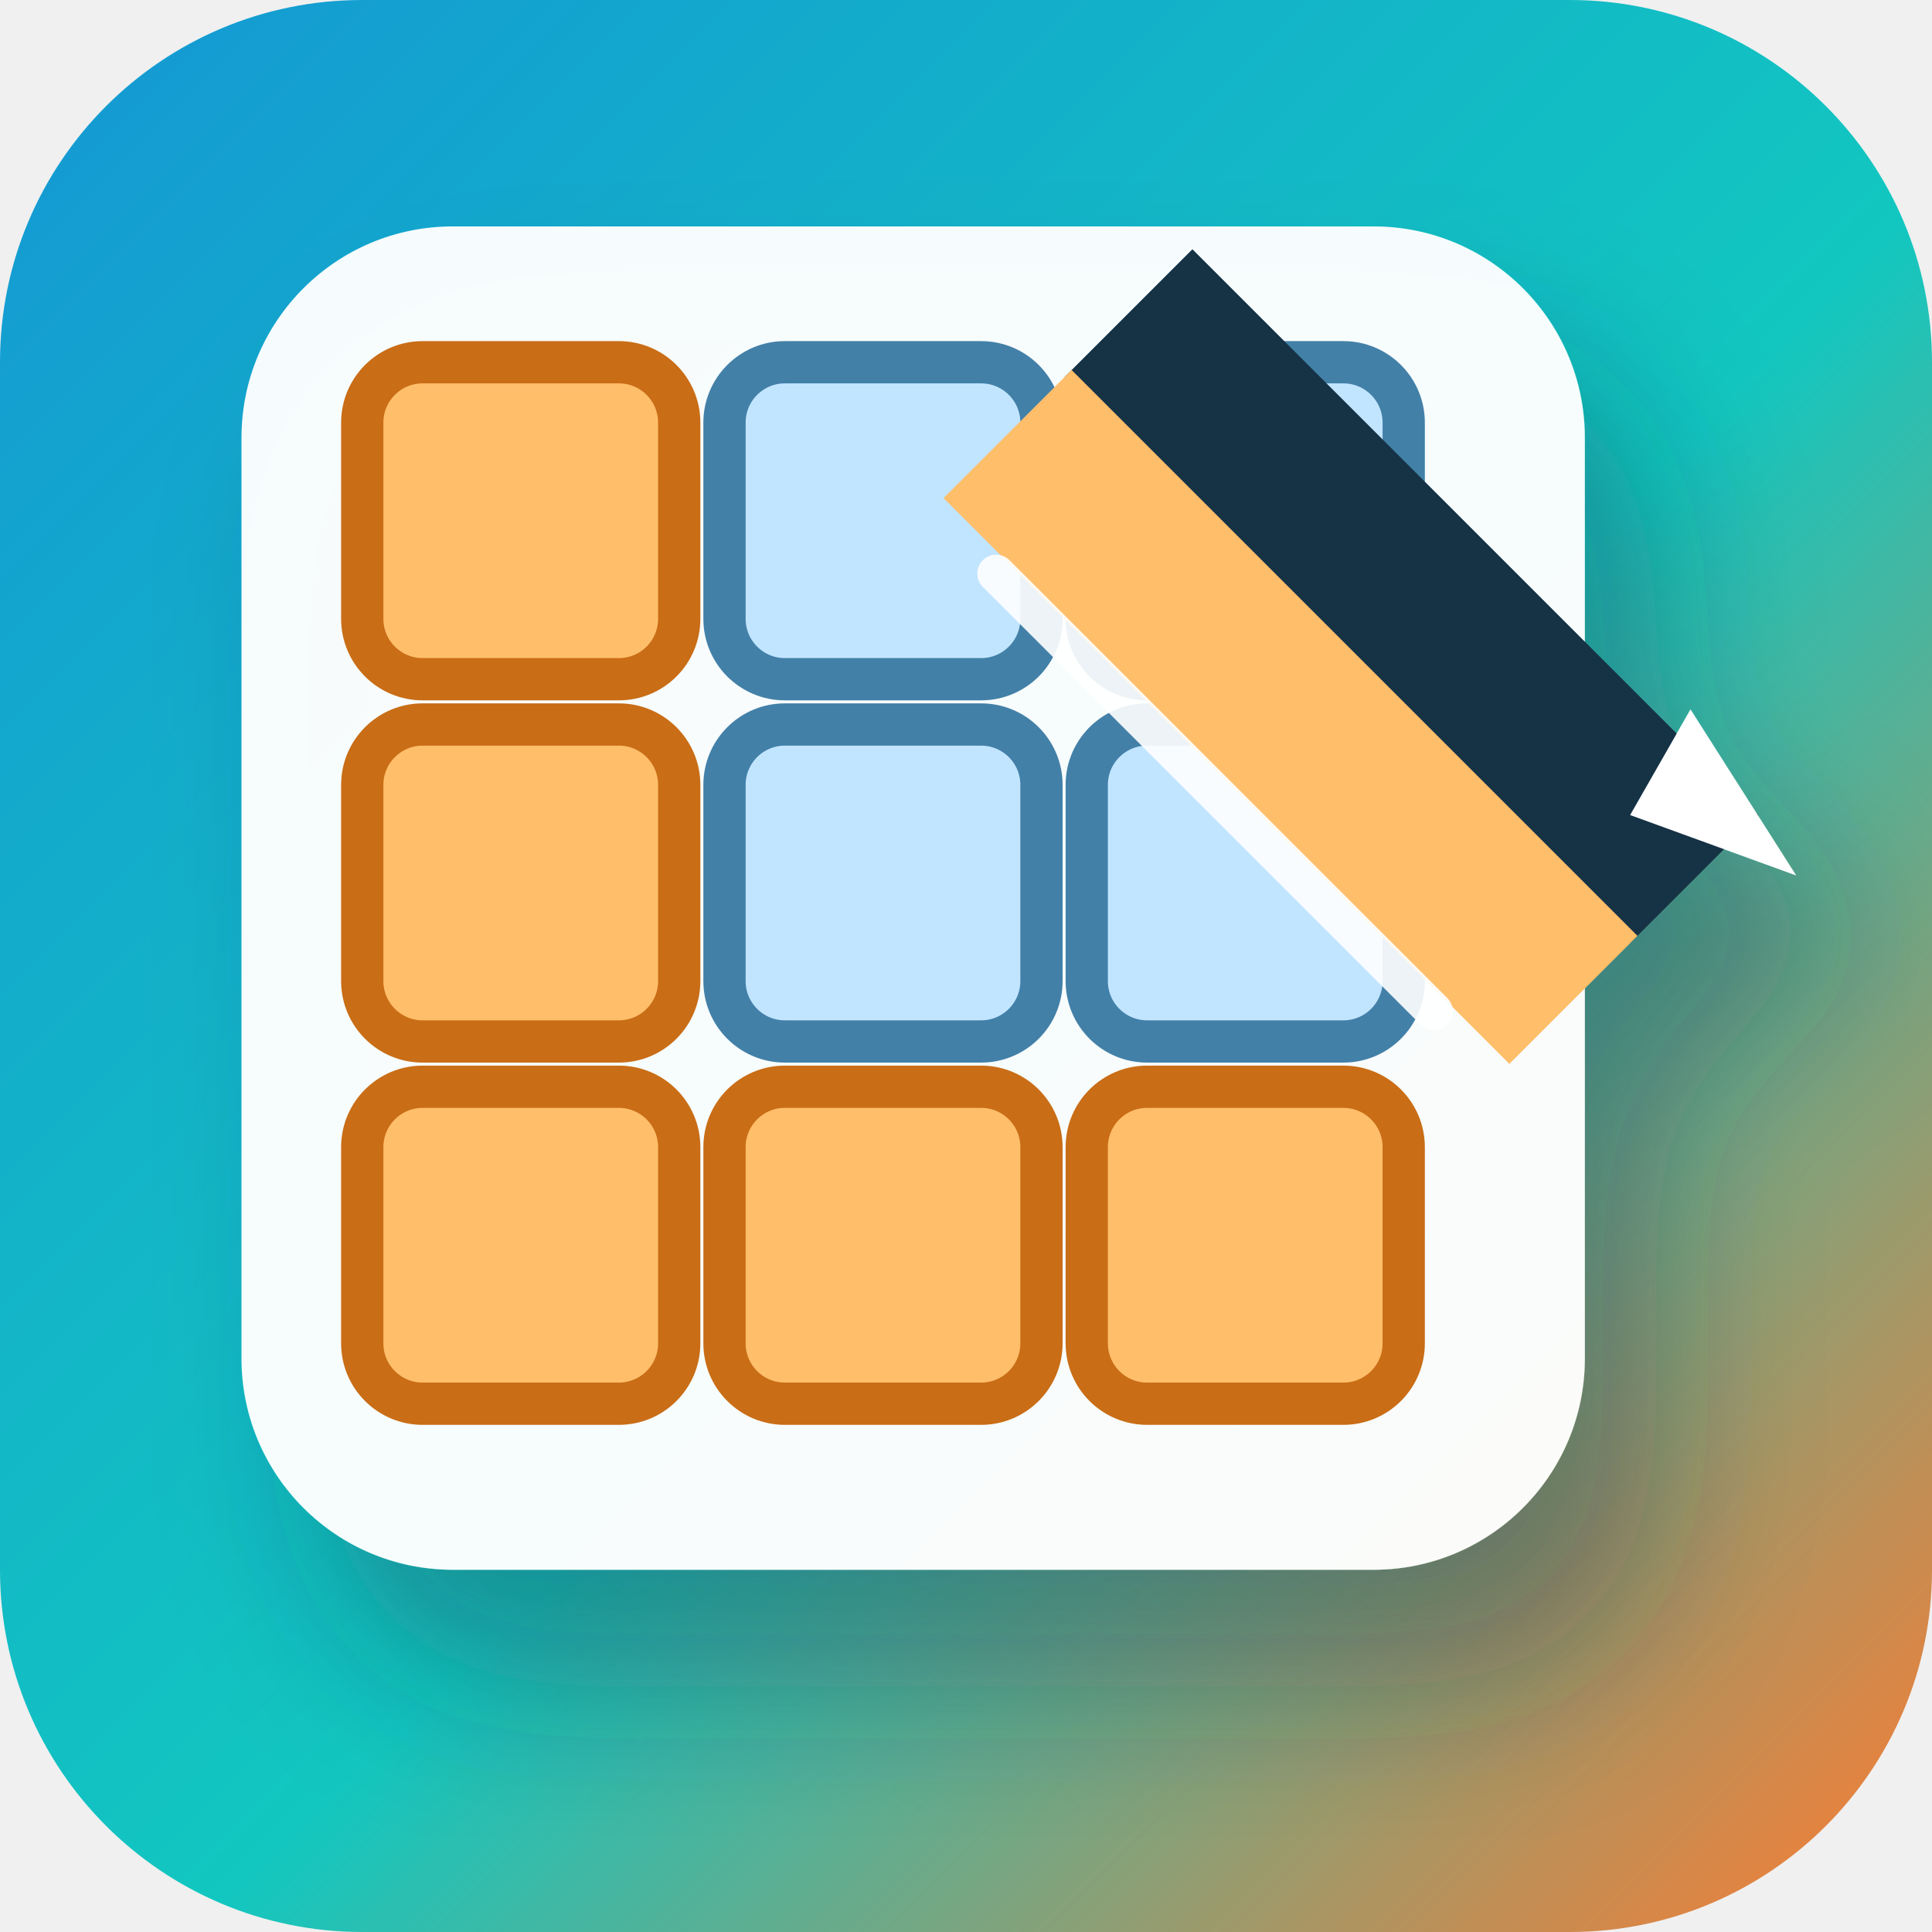
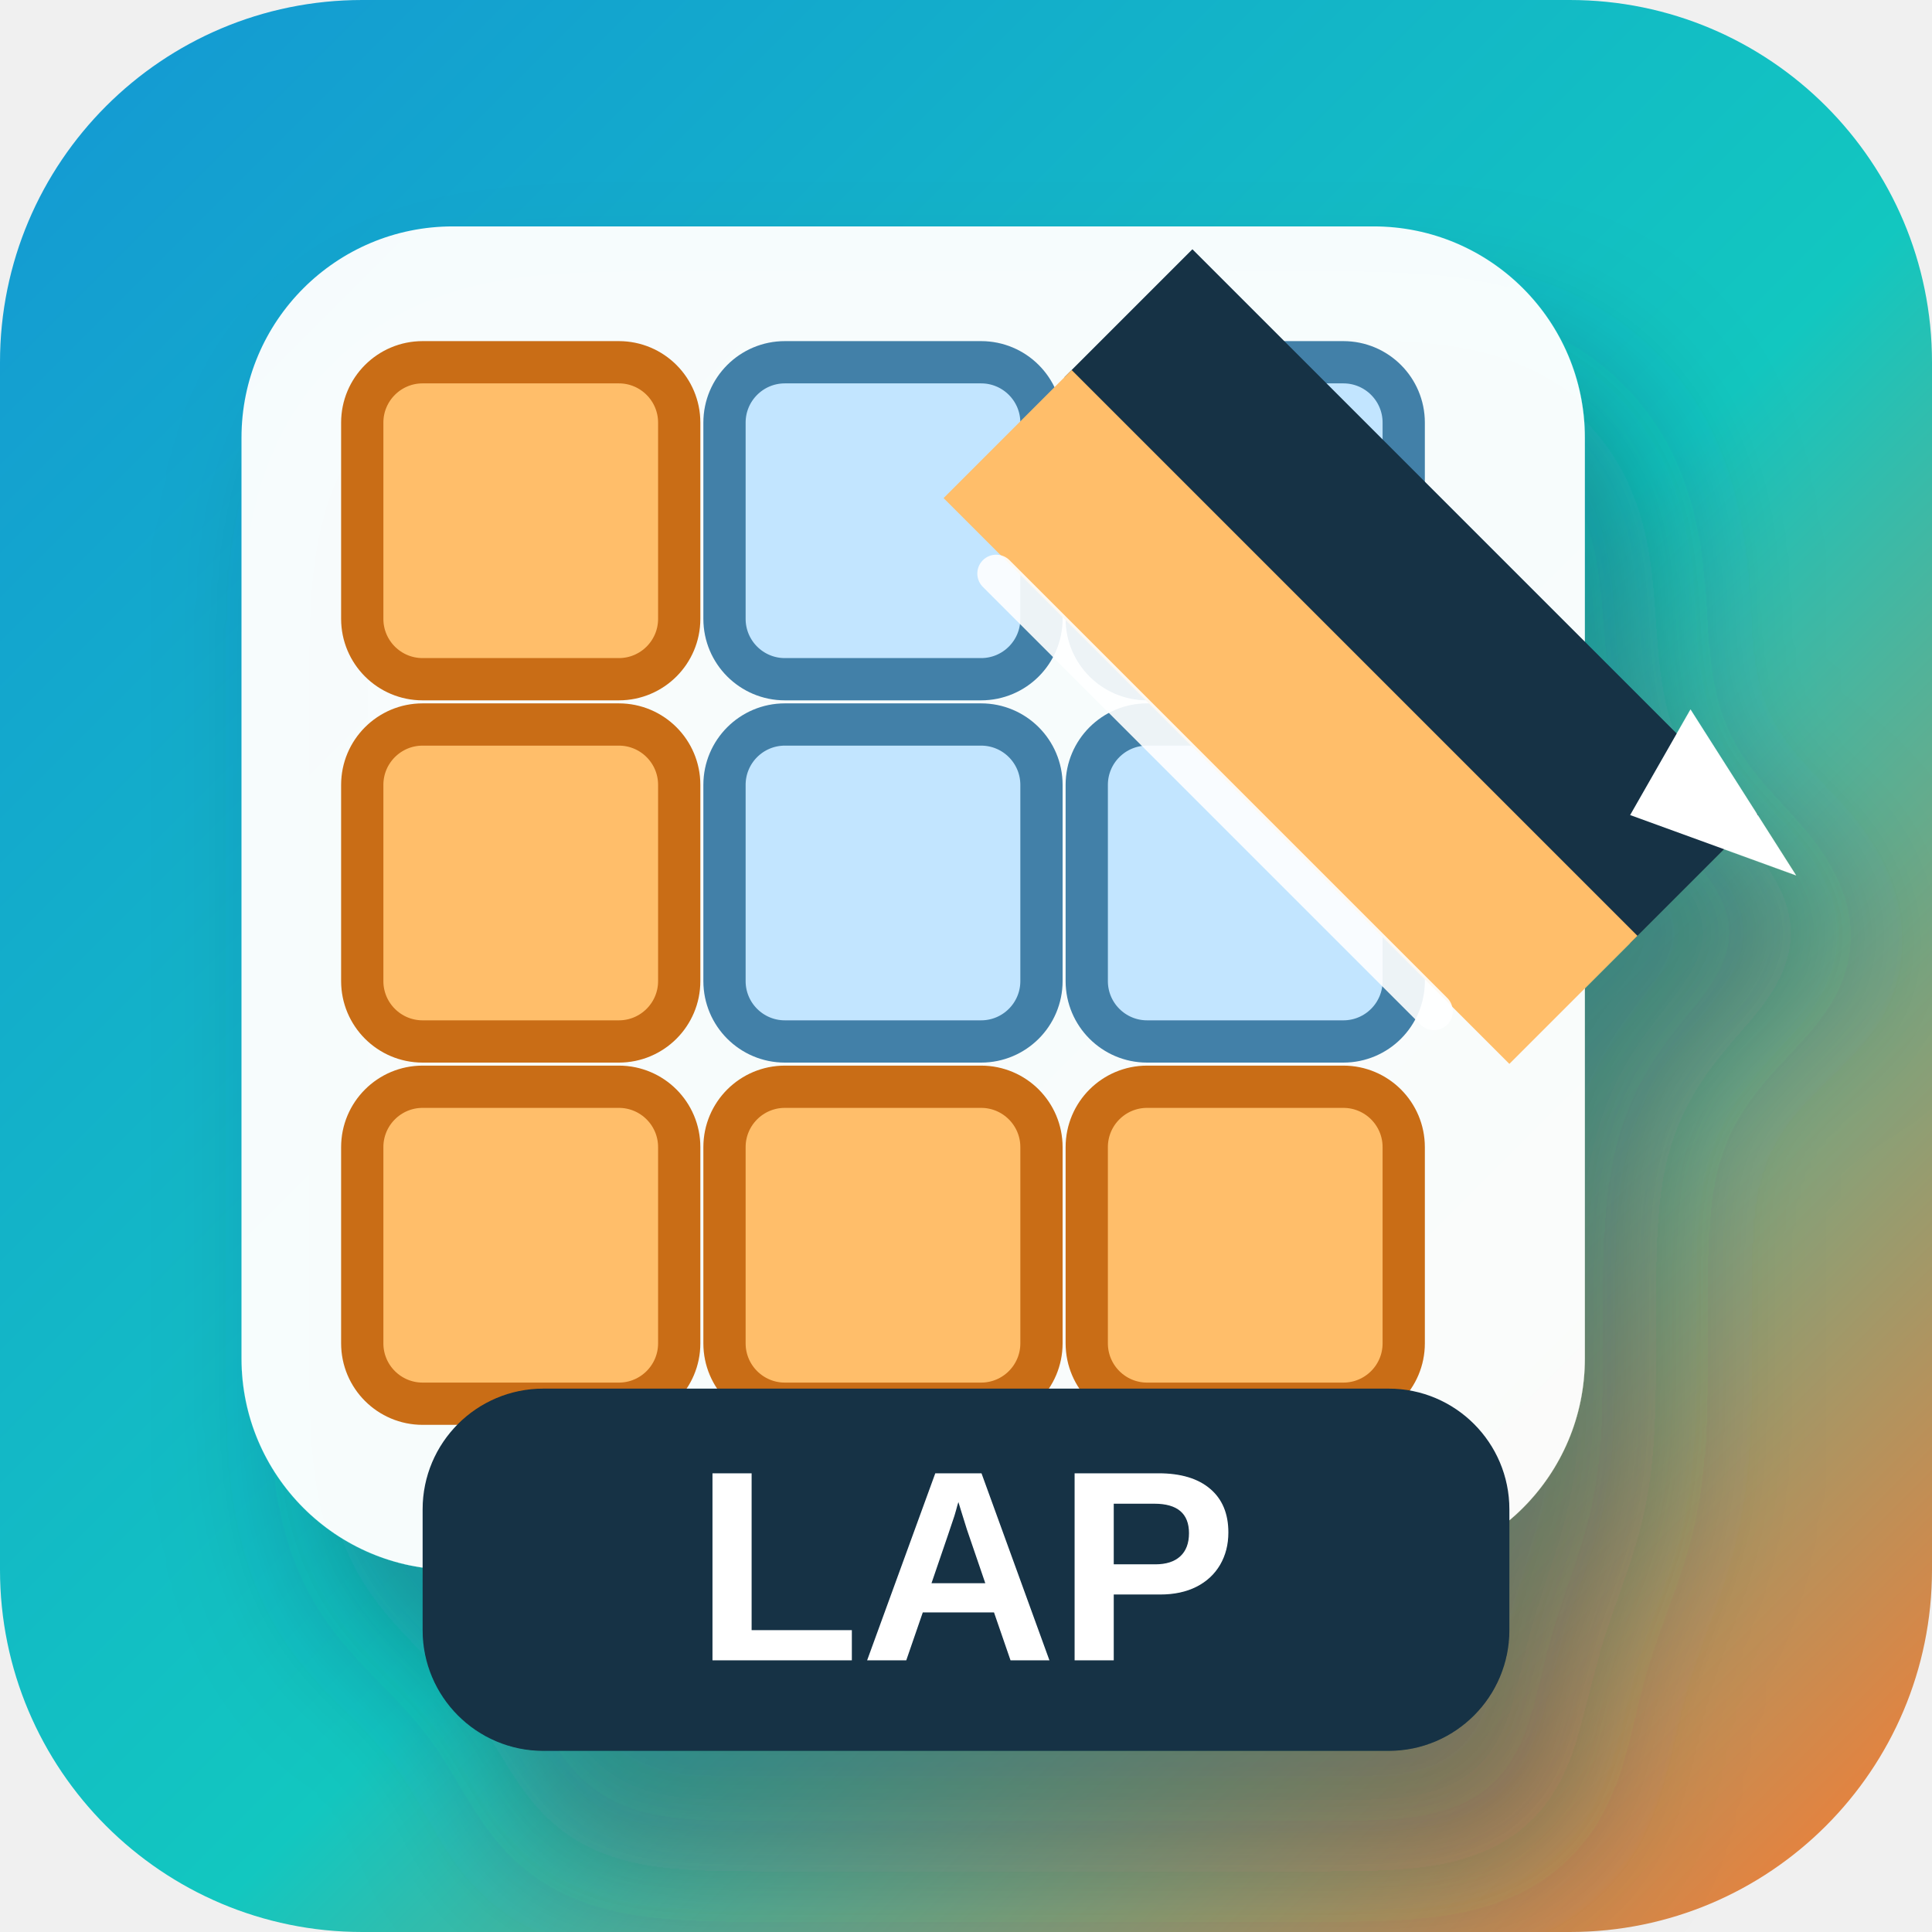
<svg xmlns="http://www.w3.org/2000/svg" viewBox="0 0 128 128" role="img" aria-label="Burkoló lapkiosztó ikon">
  <defs>
    <linearGradient id="bg" x1="0" y1="0" x2="128" y2="128" gradientUnits="userSpaceOnUse">
      <stop offset="0" stop-color="#1497d4" />
      <stop offset="0.55" stop-color="#12c7c0" />
      <stop offset="1" stop-color="#ff7a2f" />
    </linearGradient>
    <filter id="shadow" x="-20%" y="-20%" width="140%" height="140%">
      <feDropShadow dx="5" dy="8" stdDeviation="5" flood-color="#123044" flood-opacity="0.34" />
    </filter>
  </defs>
  <rect width="128" height="128" rx="24" fill="url(#bg)" />
  <g filter="url(#shadow)">
    <rect x="16" y="15" width="89" height="89" rx="14" fill="#fff" opacity="0.96" />
    <g stroke-width="2.8">
      <rect x="24" y="24" width="21" height="21" rx="4" fill="#ffbe6b" stroke="#c96d16" />
      <rect x="48" y="24" width="21" height="21" rx="4" fill="#c2e5ff" stroke="#4380a8" />
      <rect x="72" y="24" width="21" height="21" rx="4" fill="#c2e5ff" stroke="#4380a8" />
      <rect x="24" y="48" width="21" height="21" rx="4" fill="#ffbe6b" stroke="#c96d16" />
      <rect x="48" y="48" width="21" height="21" rx="4" fill="#c2e5ff" stroke="#4380a8" />
      <rect x="72" y="48" width="21" height="21" rx="4" fill="#c2e5ff" stroke="#4380a8" />
      <rect x="24" y="72" width="21" height="21" rx="4" fill="#ffbe6b" stroke="#c96d16" />
      <rect x="48" y="72" width="21" height="21" rx="4" fill="#ffbe6b" stroke="#c96d16" />
      <rect x="72" y="72" width="21" height="21" rx="4" fill="#ffbe6b" stroke="#c96d16" />
    </g>
    <path d="M79 25L108 54" stroke="#123044" stroke-width="12" stroke-linecap="square" />
    <path d="M71 33L100 62" stroke="#ffbe6b" stroke-width="12" stroke-linecap="square" />
    <path d="M66 38L95 67" stroke="#ffffff" stroke-width="2.5" stroke-linecap="round" opacity="0.9" />
    <path d="M108 54L119 58L112 47Z" fill="#fff" />
+     <rect x="28" y="92" width="72" height="24" rx="8" fill="#123044" />
+     <text x="64" y="110" text-anchor="middle" font-family="Arial, Segoe UI, sans-serif" font-size="18" font-weight="900" fill="#ffffff">LAP</text>
  </g>
</svg>
